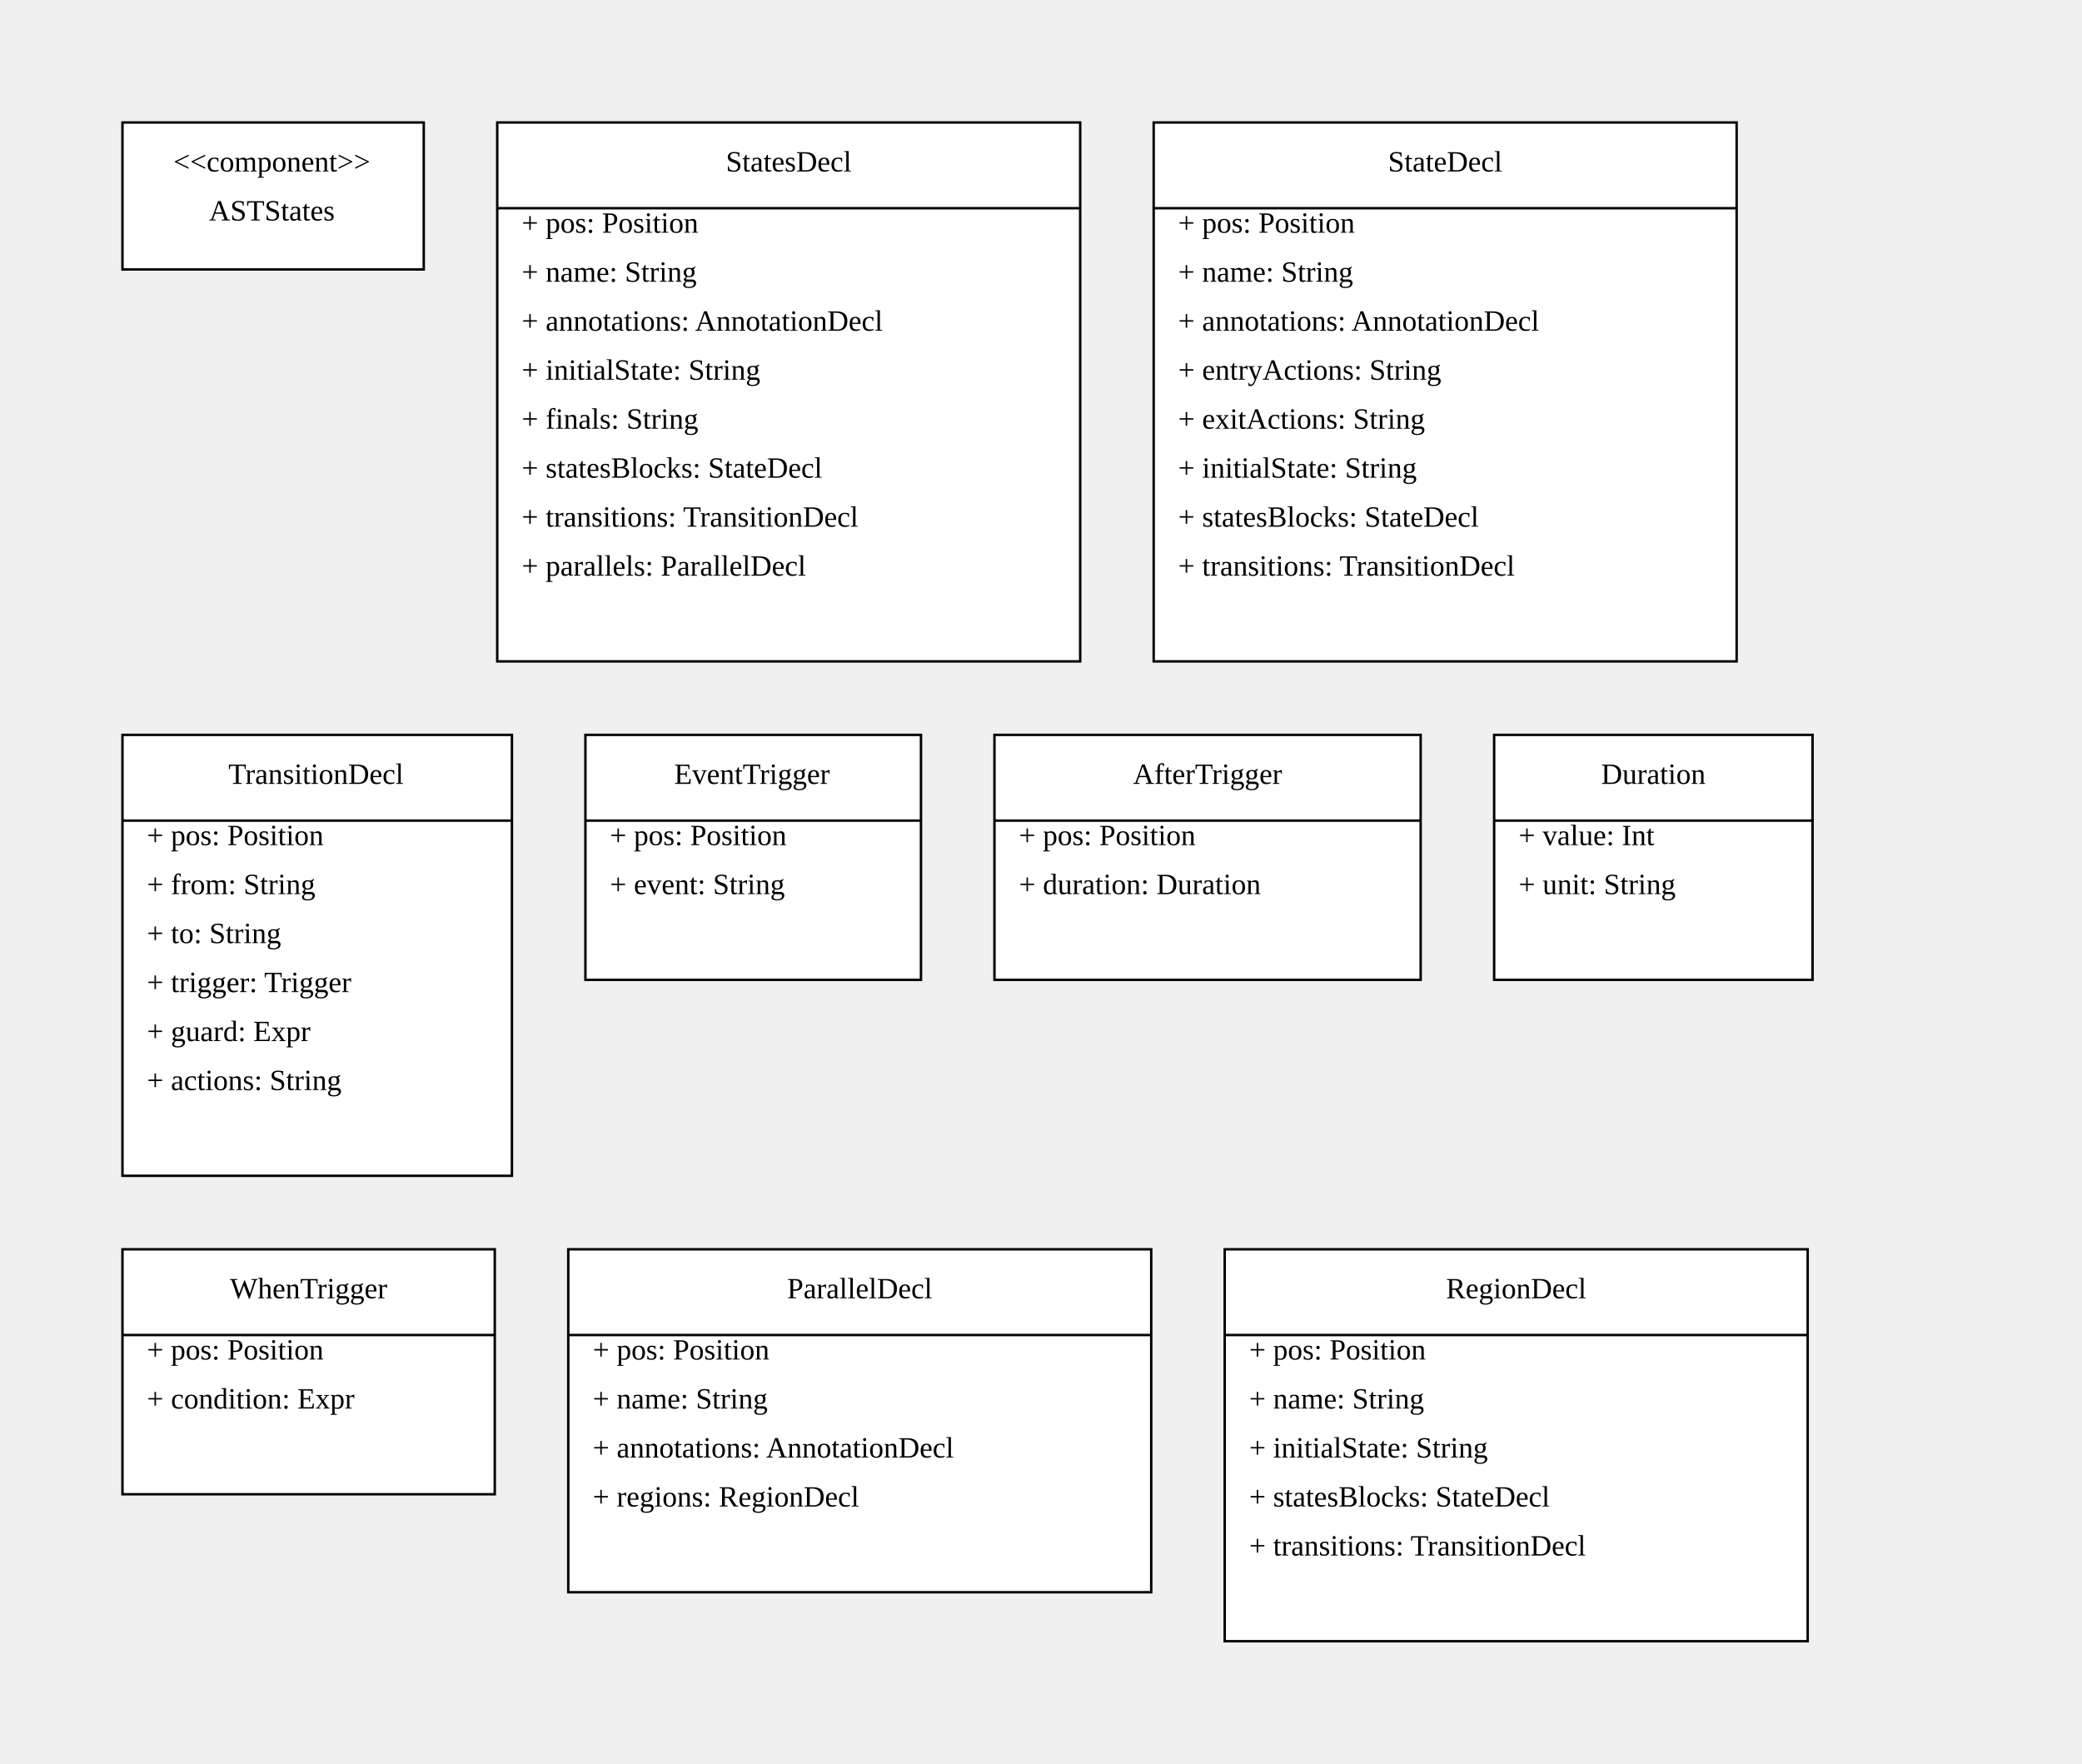
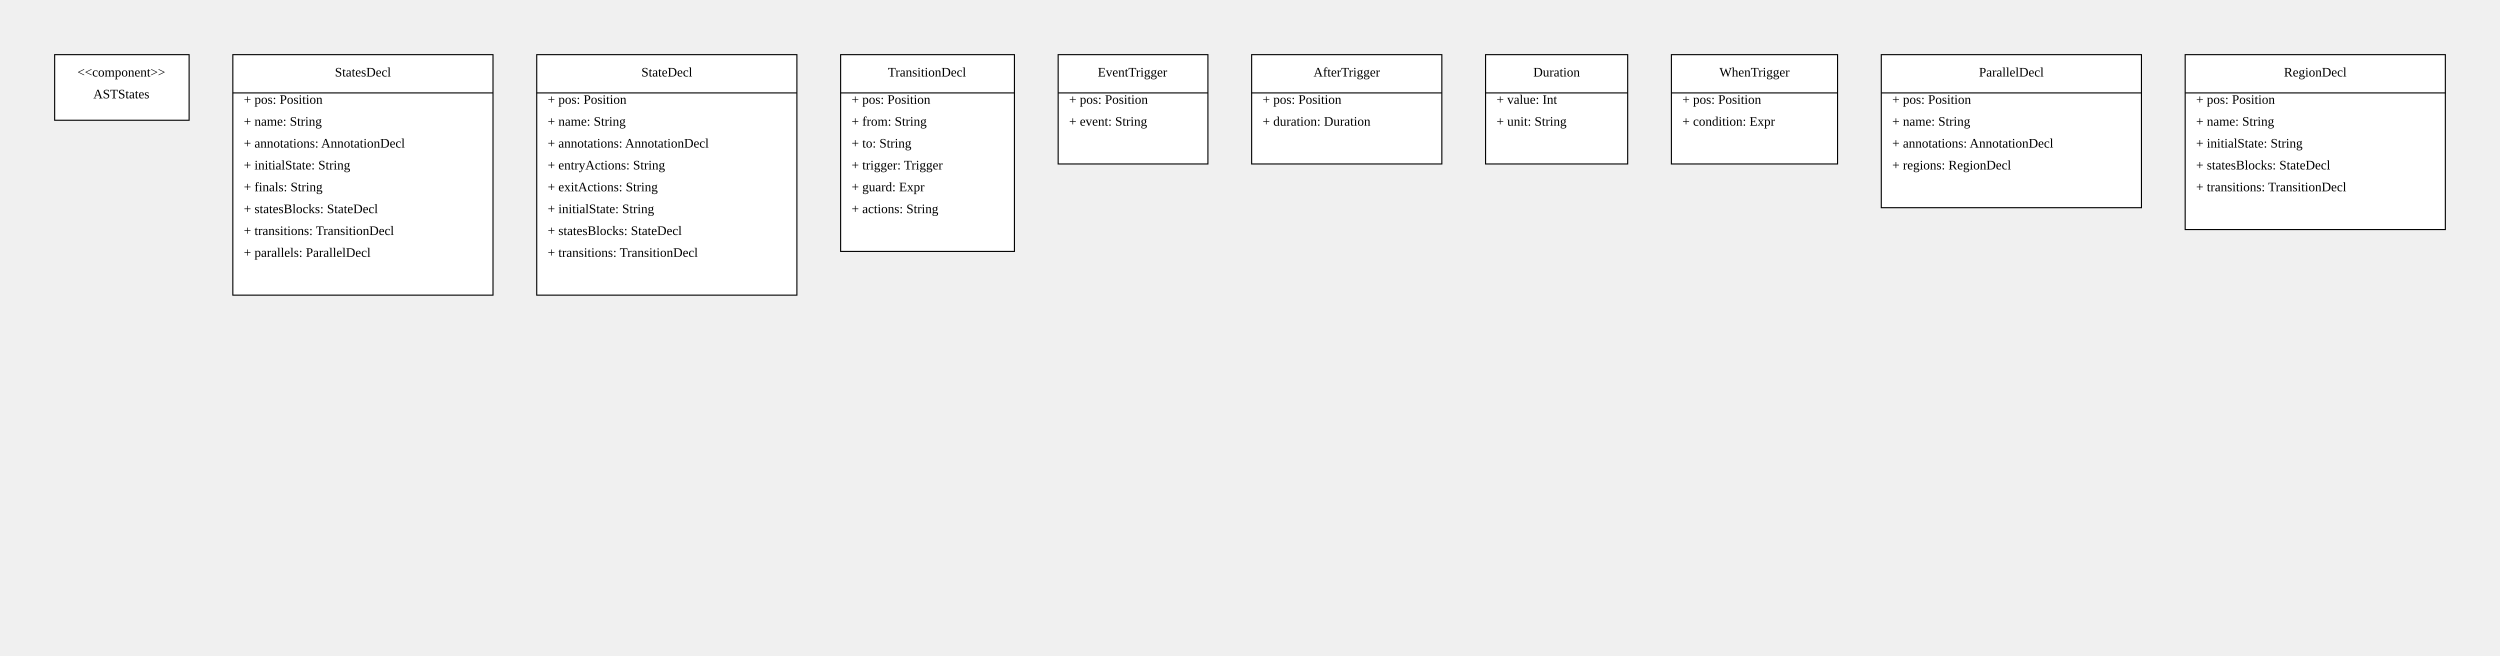
- <svg xmlns="http://www.w3.org/2000/svg" viewBox="0 0 850 720" width="850" height="720">
-   <rect x="50" y="50" width="123" height="60" stroke="#000" stroke-width="1" fill="#fff" />
+ <svg xmlns="http://www.w3.org/2000/svg" viewBox="0 0 2287 600" width="2287" height="600">
+   <rect x="50" y="50" width="123" height="60" fill="#fff" stroke="#000" stroke-width="1" />
  <text x="111" y="70" text-anchor="middle">&lt;&lt;component&gt;&gt;</text>
  <text x="111" y="90" text-anchor="middle">ASTStates</text>
-   <rect x="203" y="50" width="238" height="220" stroke-width="1" fill="#fff" stroke="#000" />
-   <text x="322" y="70" text-anchor="middle">StatesDecl</text>
-   <line x1="203" y1="85" x2="441" y2="85" stroke="#000" />
-   <text x="213" y="95">+ pos: Position</text>
-   <text x="213" y="115">+ name: String</text>
-   <text x="213" y="135">+ annotations: AnnotationDecl</text>
-   <text x="213" y="155">+ initialState: String</text>
-   <text x="213" y="175">+ finals: String</text>
-   <text x="213" y="195">+ statesBlocks: StateDecl</text>
-   <text x="213" y="215">+ transitions: TransitionDecl</text>
-   <text x="213" y="235">+ parallels: ParallelDecl</text>
-   <rect x="471" y="50" width="238" height="220" stroke-width="1" fill="#fff" stroke="#000" />
-   <text x="590" y="70" text-anchor="middle">StateDecl</text>
-   <line x1="471" y1="85" x2="709" y2="85" stroke="#000" />
-   <text x="481" y="95">+ pos: Position</text>
-   <text x="481" y="115">+ name: String</text>
-   <text x="481" y="135">+ annotations: AnnotationDecl</text>
-   <text x="481" y="155">+ entryActions: String</text>
-   <text x="481" y="175">+ exitActions: String</text>
-   <text x="481" y="195">+ initialState: String</text>
-   <text x="481" y="215">+ statesBlocks: StateDecl</text>
-   <text x="481" y="235">+ transitions: TransitionDecl</text>
-   <rect x="50" y="300" width="159" height="180" fill="#fff" stroke="#000" stroke-width="1" />
-   <text x="129" y="320" text-anchor="middle">TransitionDecl</text>
-   <line x1="50" y1="335" x2="209" y2="335" stroke="#000" />
-   <text x="60" y="345">+ pos: Position</text>
-   <text x="60" y="365">+ from: String</text>
-   <text x="60" y="385">+ to: String</text>
-   <text x="60" y="405">+ trigger: Trigger</text>
-   <text x="60" y="425">+ guard: Expr</text>
-   <text x="60" y="445">+ actions: String</text>
-   <rect x="239" y="300" width="137" height="100" fill="#fff" stroke="#000" stroke-width="1" />
-   <text x="307" y="320" text-anchor="middle">EventTrigger</text>
-   <line x1="239" y1="335" x2="376" y2="335" stroke="#000" />
-   <text x="249" y="345">+ pos: Position</text>
-   <text x="249" y="365">+ event: String</text>
-   <rect x="406" y="300" width="174" height="100" fill="#fff" stroke="#000" stroke-width="1" />
-   <text x="493" y="320" text-anchor="middle">AfterTrigger</text>
-   <line x1="406" y1="335" x2="580" y2="335" stroke="#000" />
-   <text x="416" y="345">+ pos: Position</text>
-   <text x="416" y="365">+ duration: Duration</text>
-   <rect x="610" y="300" width="130" height="100" fill="#fff" stroke="#000" stroke-width="1" />
-   <text x="675" y="320" text-anchor="middle">Duration</text>
-   <line x1="610" y1="335" x2="740" y2="335" stroke="#000" />
-   <text x="620" y="345">+ value: Int</text>
-   <text x="620" y="365">+ unit: String</text>
-   <rect x="50" y="510" width="152" height="100" stroke="#000" stroke-width="1" fill="#fff" />
-   <text x="126" y="530" text-anchor="middle">WhenTrigger</text>
-   <line x1="50" y1="545" x2="202" y2="545" stroke="#000" />
-   <text x="60" y="555">+ pos: Position</text>
-   <text x="60" y="575">+ condition: Expr</text>
-   <rect x="232" y="510" width="238" height="140" stroke-width="1" fill="#fff" stroke="#000" />
-   <text x="351" y="530" text-anchor="middle">ParallelDecl</text>
-   <line x1="232" y1="545" x2="470" y2="545" stroke="#000" />
-   <text x="242" y="555">+ pos: Position</text>
-   <text x="242" y="575">+ name: String</text>
-   <text x="242" y="595">+ annotations: AnnotationDecl</text>
-   <text x="242" y="615">+ regions: RegionDecl</text>
-   <rect x="500" y="510" width="238" height="160" fill="#fff" stroke="#000" stroke-width="1" />
-   <text x="619" y="530" text-anchor="middle">RegionDecl</text>
-   <line x1="500" y1="545" x2="738" y2="545" stroke="#000" />
-   <text x="510" y="555">+ pos: Position</text>
-   <text x="510" y="575">+ name: String</text>
-   <text x="510" y="595">+ initialState: String</text>
-   <text x="510" y="615">+ statesBlocks: StateDecl</text>
-   <text x="510" y="635">+ transitions: TransitionDecl</text>
+   <rect x="213" y="50" width="238" height="220" fill="#fff" stroke="#000" stroke-width="1" />
+   <text x="332" y="70" text-anchor="middle">StatesDecl</text>
+   <line x1="213" y1="85" x2="451" y2="85" stroke="#000" />
+   <text x="223" y="95">+ pos: Position</text>
+   <text x="223" y="115">+ name: String</text>
+   <text x="223" y="135">+ annotations: AnnotationDecl</text>
+   <text x="223" y="155">+ initialState: String</text>
+   <text x="223" y="175">+ finals: String</text>
+   <text x="223" y="195">+ statesBlocks: StateDecl</text>
+   <text x="223" y="215">+ transitions: TransitionDecl</text>
+   <text x="223" y="235">+ parallels: ParallelDecl</text>
+   <rect x="491" y="50" width="238" height="220" fill="#fff" stroke="#000" stroke-width="1" />
+   <text x="610" y="70" text-anchor="middle">StateDecl</text>
+   <line x1="491" y1="85" x2="729" y2="85" stroke="#000" />
+   <text x="501" y="95">+ pos: Position</text>
+   <text x="501" y="115">+ name: String</text>
+   <text x="501" y="135">+ annotations: AnnotationDecl</text>
+   <text x="501" y="155">+ entryActions: String</text>
+   <text x="501" y="175">+ exitActions: String</text>
+   <text x="501" y="195">+ initialState: String</text>
+   <text x="501" y="215">+ statesBlocks: StateDecl</text>
+   <text x="501" y="235">+ transitions: TransitionDecl</text>
+   <rect x="769" y="50" width="159" height="180" fill="#fff" stroke="#000" stroke-width="1" />
+   <text x="848" y="70" text-anchor="middle">TransitionDecl</text>
+   <line x1="769" y1="85" x2="928" y2="85" stroke="#000" />
+   <text x="779" y="95">+ pos: Position</text>
+   <text x="779" y="115">+ from: String</text>
+   <text x="779" y="135">+ to: String</text>
+   <text x="779" y="155">+ trigger: Trigger</text>
+   <text x="779" y="175">+ guard: Expr</text>
+   <text x="779" y="195">+ actions: String</text>
+   <rect x="968" y="50" width="137" height="100" fill="#fff" stroke="#000" stroke-width="1" />
+   <text x="1036" y="70" text-anchor="middle">EventTrigger</text>
+   <line x1="968" y1="85" x2="1105" y2="85" stroke="#000" />
+   <text x="978" y="95">+ pos: Position</text>
+   <text x="978" y="115">+ event: String</text>
+   <rect x="1145" y="50" width="174" height="100" fill="#fff" stroke="#000" stroke-width="1" />
+   <text x="1232" y="70" text-anchor="middle">AfterTrigger</text>
+   <line x1="1145" y1="85" x2="1319" y2="85" stroke="#000" />
+   <text x="1155" y="95">+ pos: Position</text>
+   <text x="1155" y="115">+ duration: Duration</text>
+   <rect x="1359" y="50" width="130" height="100" stroke="#000" stroke-width="1" fill="#fff" />
+   <text x="1424" y="70" text-anchor="middle">Duration</text>
+   <line x1="1359" y1="85" x2="1489" y2="85" stroke="#000" />
+   <text x="1369" y="95">+ value: Int</text>
+   <text x="1369" y="115">+ unit: String</text>
+   <rect x="1529" y="50" width="152" height="100" fill="#fff" stroke="#000" stroke-width="1" />
+   <text x="1605" y="70" text-anchor="middle">WhenTrigger</text>
+   <line x1="1529" y1="85" x2="1681" y2="85" stroke="#000" />
+   <text x="1539" y="95">+ pos: Position</text>
+   <text x="1539" y="115">+ condition: Expr</text>
+   <rect x="1721" y="50" width="238" height="140" fill="#fff" stroke="#000" stroke-width="1" />
+   <text x="1840" y="70" text-anchor="middle">ParallelDecl</text>
+   <line x1="1721" y1="85" x2="1959" y2="85" stroke="#000" />
+   <text x="1731" y="95">+ pos: Position</text>
+   <text x="1731" y="115">+ name: String</text>
+   <text x="1731" y="135">+ annotations: AnnotationDecl</text>
+   <text x="1731" y="155">+ regions: RegionDecl</text>
+   <rect x="1999" y="50" width="238" height="160" fill="#fff" stroke="#000" stroke-width="1" />
+   <text x="2118" y="70" text-anchor="middle">RegionDecl</text>
+   <line x1="1999" y1="85" x2="2237" y2="85" stroke="#000" />
+   <text x="2009" y="95">+ pos: Position</text>
+   <text x="2009" y="115">+ name: String</text>
+   <text x="2009" y="135">+ initialState: String</text>
+   <text x="2009" y="155">+ statesBlocks: StateDecl</text>
+   <text x="2009" y="175">+ transitions: TransitionDecl</text>
</svg>
